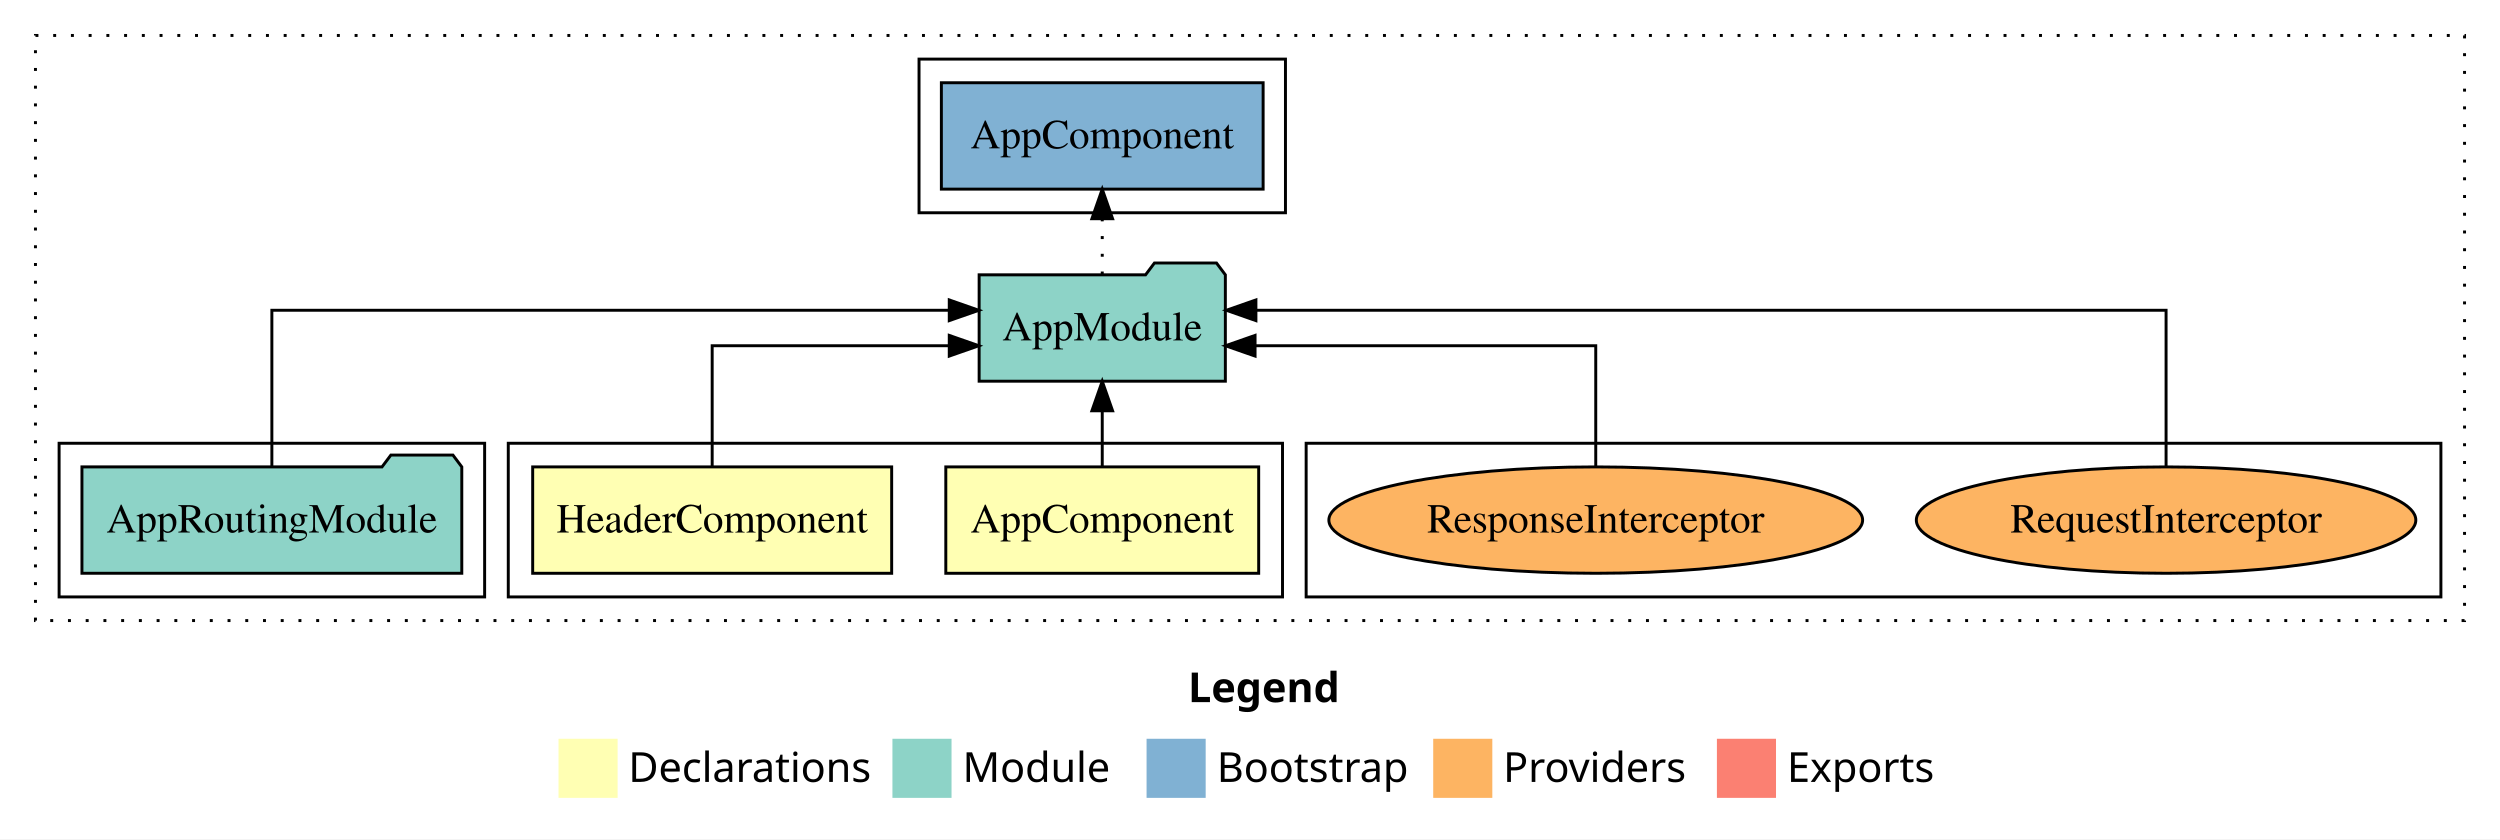
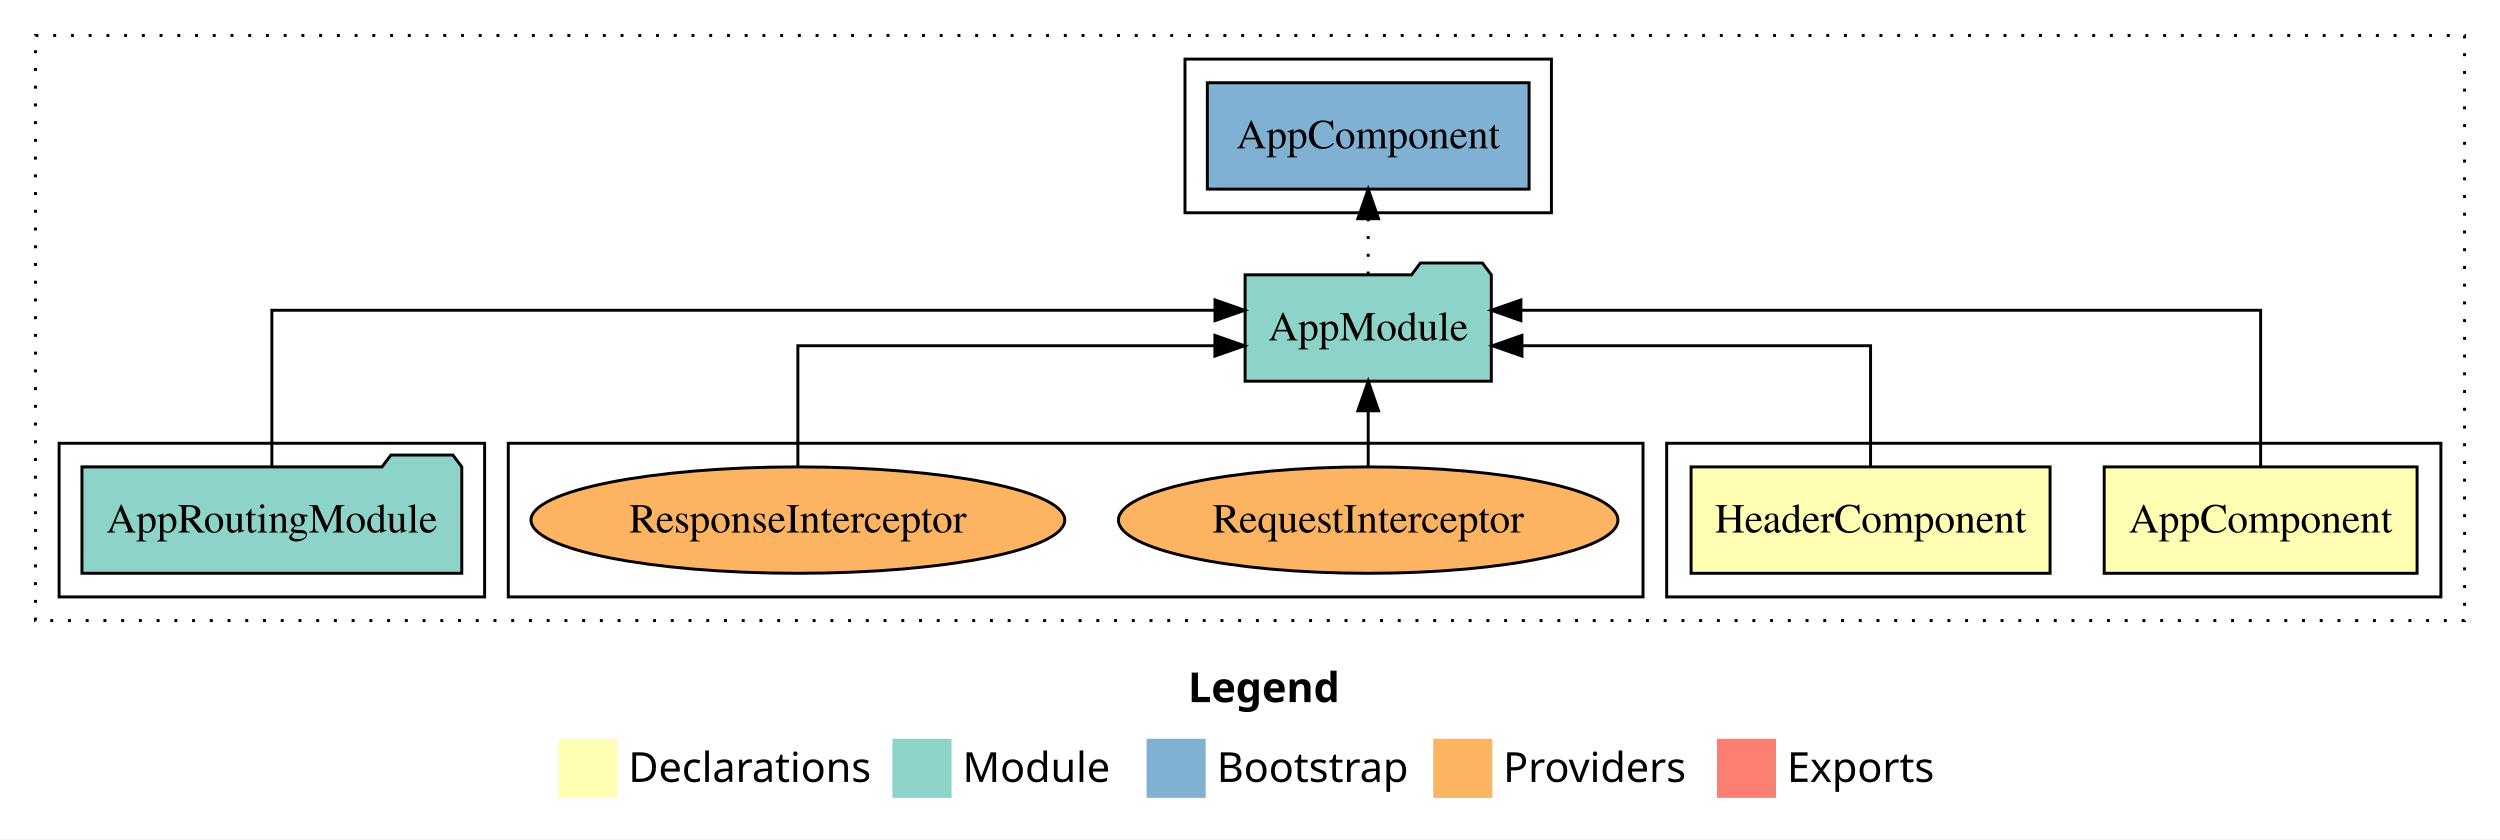
<svg xmlns="http://www.w3.org/2000/svg" width="846pt" height="284pt" viewBox="0.00 0.00 846.00 284.00">
  <g id="graph0" class="graph" transform="scale(1 1) rotate(0) translate(4 280)">
    <polygon fill="white" stroke="transparent" points="-4,4 -4,-280 842,-280 842,4 -4,4" />
    <text text-anchor="start" x="398.01" y="-42.4" font-family="sans-serif" font-weight="bold" font-size="14.00">Legend</text>
    <polygon fill="#ffffb3" stroke="transparent" points="185,-10 185,-30 205,-30 205,-10 185,-10" />
    <text text-anchor="start" x="208.63" y="-15.4" font-family="sans-serif" font-size="14.00">  Declarations</text>
    <polygon fill="#8dd3c7" stroke="transparent" points="298,-10 298,-30 318,-30 318,-10 298,-10" />
    <text text-anchor="start" x="321.73" y="-15.4" font-family="sans-serif" font-size="14.00">  Module</text>
    <polygon fill="#80b1d3" stroke="transparent" points="384,-10 384,-30 404,-30 404,-10 384,-10" />
    <text text-anchor="start" x="407.78" y="-15.4" font-family="sans-serif" font-size="14.00">  Bootstrap</text>
    <polygon fill="#fdb462" stroke="transparent" points="481,-10 481,-30 501,-30 501,-10 481,-10" />
    <text text-anchor="start" x="504.67" y="-15.4" font-family="sans-serif" font-size="14.00">  Providers</text>
    <polygon fill="#fb8072" stroke="transparent" points="577,-10 577,-30 597,-30 597,-10 577,-10" />
    <text text-anchor="start" x="600.73" y="-15.4" font-family="sans-serif" font-size="14.00">  Exports</text>
    <g id="clust1" class="cluster">
      <polygon fill="none" stroke="black" stroke-dasharray="1,5" points="8,-70 8,-268 830,-268 830,-70 8,-70" />
    </g>
+     <g id="clust2" class="cluster">
+       <polygon fill="none" stroke="black" points="560,-78 560,-130 822,-130 822,-78 560,-78" />
+     </g>
+     <g id="clust7" class="cluster">
+       <polygon fill="none" stroke="black" points="397,-208 397,-260 521,-260 521,-208 397,-208" />
+     </g>
    <g id="clust8" class="cluster">
-       <polygon fill="none" stroke="black" points="438,-78 438,-130 822,-130 822,-78 438,-78" />
-     </g>
-     <g id="clust2" class="cluster">
-       <polygon fill="none" stroke="black" points="168,-78 168,-130 430,-130 430,-78 168,-78" />
+       <polygon fill="none" stroke="black" points="168,-78 168,-130 552,-130 552,-78 168,-78" />
    </g>
    <g id="clust5" class="cluster">
      <polygon fill="none" stroke="black" points="16,-78 16,-130 160,-130 160,-78 16,-78" />
    </g>
-     <g id="clust7" class="cluster">
-       <polygon fill="none" stroke="black" points="307,-208 307,-260 431,-260 431,-208 307,-208" />
-     </g>
    <g id="node1" class="node">
-       <polygon fill="#ffffb3" stroke="black" points="421.94,-122 316.06,-122 316.06,-86 421.94,-86 421.94,-122" />
-       <text text-anchor="middle" x="369" y="-99.8" font-family="Times,serif" font-size="14.00">AppComponent</text>
+       <polygon fill="#ffffb3" stroke="black" points="813.94,-122 708.06,-122 708.06,-86 813.94,-86 813.94,-122" />
+       <text text-anchor="middle" x="761" y="-99.8" font-family="Times,serif" font-size="14.00">AppComponent</text>
    </g>
    <g id="node3" class="node">
-       <polygon fill="#8dd3c7" stroke="black" points="410.66,-187 407.66,-191 386.66,-191 383.66,-187 327.34,-187 327.34,-151 410.66,-151 410.66,-187" />
-       <text text-anchor="middle" x="369" y="-164.8" font-family="Times,serif" font-size="14.00">AppModule</text>
+       <polygon fill="#8dd3c7" stroke="black" points="500.66,-187 497.66,-191 476.66,-191 473.66,-187 417.34,-187 417.34,-151 500.66,-151 500.66,-187" />
+       <text text-anchor="middle" x="459" y="-164.8" font-family="Times,serif" font-size="14.00">AppModule</text>
    </g>
    <g id="edge1" class="edge">
-       <path fill="none" stroke="black" d="M369,-122.11C369,-122.11 369,-140.99 369,-140.99" />
-       <polygon fill="black" stroke="black" points="365.5,-140.99 369,-150.99 372.5,-140.99 365.5,-140.99" />
+       <path fill="none" stroke="black" d="M761,-122.28C761,-143.32 761,-175 761,-175 761,-175 510.67,-175 510.67,-175" />
+       <polygon fill="black" stroke="black" points="510.67,-171.5 500.67,-175 510.67,-178.5 510.67,-171.5" />
    </g>
    <g id="node2" class="node">
-       <polygon fill="#ffffb3" stroke="black" points="297.74,-122 176.26,-122 176.26,-86 297.74,-86 297.74,-122" />
-       <text text-anchor="middle" x="237" y="-99.8" font-family="Times,serif" font-size="14.00">HeaderComponent</text>
+       <polygon fill="#ffffb3" stroke="black" points="689.74,-122 568.26,-122 568.26,-86 689.74,-86 689.74,-122" />
+       <text text-anchor="middle" x="629" y="-99.8" font-family="Times,serif" font-size="14.00">HeaderComponent</text>
    </g>
    <g id="edge2" class="edge">
-       <path fill="none" stroke="black" d="M237,-122.02C237,-139.37 237,-163 237,-163 237,-163 317.23,-163 317.23,-163" />
-       <polygon fill="black" stroke="black" points="317.23,-166.5 327.23,-163 317.23,-159.5 317.23,-166.5" />
+       <path fill="none" stroke="black" d="M629,-122.02C629,-139.37 629,-163 629,-163 629,-163 511.02,-163 511.02,-163" />
+       <polygon fill="black" stroke="black" points="511.02,-159.5 501.02,-163 511.02,-166.5 511.02,-159.5" />
    </g>
    <g id="node5" class="node">
-       <polygon fill="#80b1d3" stroke="black" points="423.44,-252 314.56,-252 314.56,-216 423.44,-216 423.44,-252" />
-       <text text-anchor="middle" x="369" y="-229.8" font-family="Times,serif" font-size="14.00">AppComponent </text>
+       <polygon fill="#80b1d3" stroke="black" points="513.44,-252 404.56,-252 404.56,-216 513.44,-216 513.44,-252" />
+       <text text-anchor="middle" x="459" y="-229.8" font-family="Times,serif" font-size="14.00">AppComponent </text>
    </g>
    <g id="edge4" class="edge">
-       <path fill="none" stroke="black" stroke-dasharray="1,5" d="M369,-187.11C369,-187.11 369,-205.99 369,-205.99" />
-       <polygon fill="black" stroke="black" points="365.5,-205.99 369,-215.99 372.5,-205.99 365.5,-205.99" />
+       <path fill="none" stroke="black" stroke-dasharray="1,5" d="M459,-187.11C459,-187.11 459,-205.99 459,-205.99" />
+       <polygon fill="black" stroke="black" points="455.5,-205.99 459,-215.99 462.5,-205.99 455.5,-205.99" />
    </g>
    <g id="node4" class="node">
      <polygon fill="#8dd3c7" stroke="black" points="152.27,-122 149.27,-126 128.27,-126 125.27,-122 23.73,-122 23.73,-86 152.27,-86 152.27,-122" />
      <text text-anchor="middle" x="88" y="-99.8" font-family="Times,serif" font-size="14.00">AppRoutingModule</text>
    </g>
    <g id="edge3" class="edge">
-       <path fill="none" stroke="black" d="M88,-122.28C88,-143.32 88,-175 88,-175 88,-175 317.23,-175 317.23,-175" />
-       <polygon fill="black" stroke="black" points="317.23,-178.5 327.23,-175 317.23,-171.5 317.23,-178.5" />
+       <path fill="none" stroke="black" d="M88,-122.28C88,-143.32 88,-175 88,-175 88,-175 407.16,-175 407.16,-175" />
+       <polygon fill="black" stroke="black" points="407.16,-178.5 417.16,-175 407.16,-171.5 407.16,-178.5" />
    </g>
    <g id="node6" class="node">
-       <ellipse fill="#fdb462" stroke="black" cx="729" cy="-104" rx="84.51" ry="18" />
-       <text text-anchor="middle" x="729" y="-99.8" font-family="Times,serif" font-size="14.00">RequestInterceptor</text>
+       <ellipse fill="#fdb462" stroke="black" cx="459" cy="-104" rx="84.51" ry="18" />
+       <text text-anchor="middle" x="459" y="-99.8" font-family="Times,serif" font-size="14.00">RequestInterceptor</text>
    </g>
    <g id="edge5" class="edge">
-       <path fill="none" stroke="black" d="M729,-122.28C729,-143.32 729,-175 729,-175 729,-175 421,-175 421,-175" />
-       <polygon fill="black" stroke="black" points="421,-171.5 411,-175 421,-178.5 421,-171.5" />
+       <path fill="none" stroke="black" d="M459,-122.11C459,-122.11 459,-140.99 459,-140.99" />
+       <polygon fill="black" stroke="black" points="455.5,-140.99 459,-150.99 462.5,-140.99 455.5,-140.99" />
    </g>
    <g id="node7" class="node">
-       <ellipse fill="#fdb462" stroke="black" cx="536" cy="-104" rx="90.31" ry="18" />
-       <text text-anchor="middle" x="536" y="-99.8" font-family="Times,serif" font-size="14.00">ResponseInterceptor</text>
+       <ellipse fill="#fdb462" stroke="black" cx="266" cy="-104" rx="90.31" ry="18" />
+       <text text-anchor="middle" x="266" y="-99.8" font-family="Times,serif" font-size="14.00">ResponseInterceptor</text>
    </g>
    <g id="edge6" class="edge">
-       <path fill="none" stroke="black" d="M536,-122.02C536,-139.37 536,-163 536,-163 536,-163 420.71,-163 420.71,-163" />
-       <polygon fill="black" stroke="black" points="420.71,-159.5 410.71,-163 420.71,-166.5 420.71,-159.5" />
+       <path fill="none" stroke="black" d="M266,-122.02C266,-139.37 266,-163 266,-163 266,-163 407.12,-163 407.12,-163" />
+       <polygon fill="black" stroke="black" points="407.12,-166.5 417.12,-163 407.12,-159.5 407.12,-166.5" />
    </g>
  </g>
</svg>
